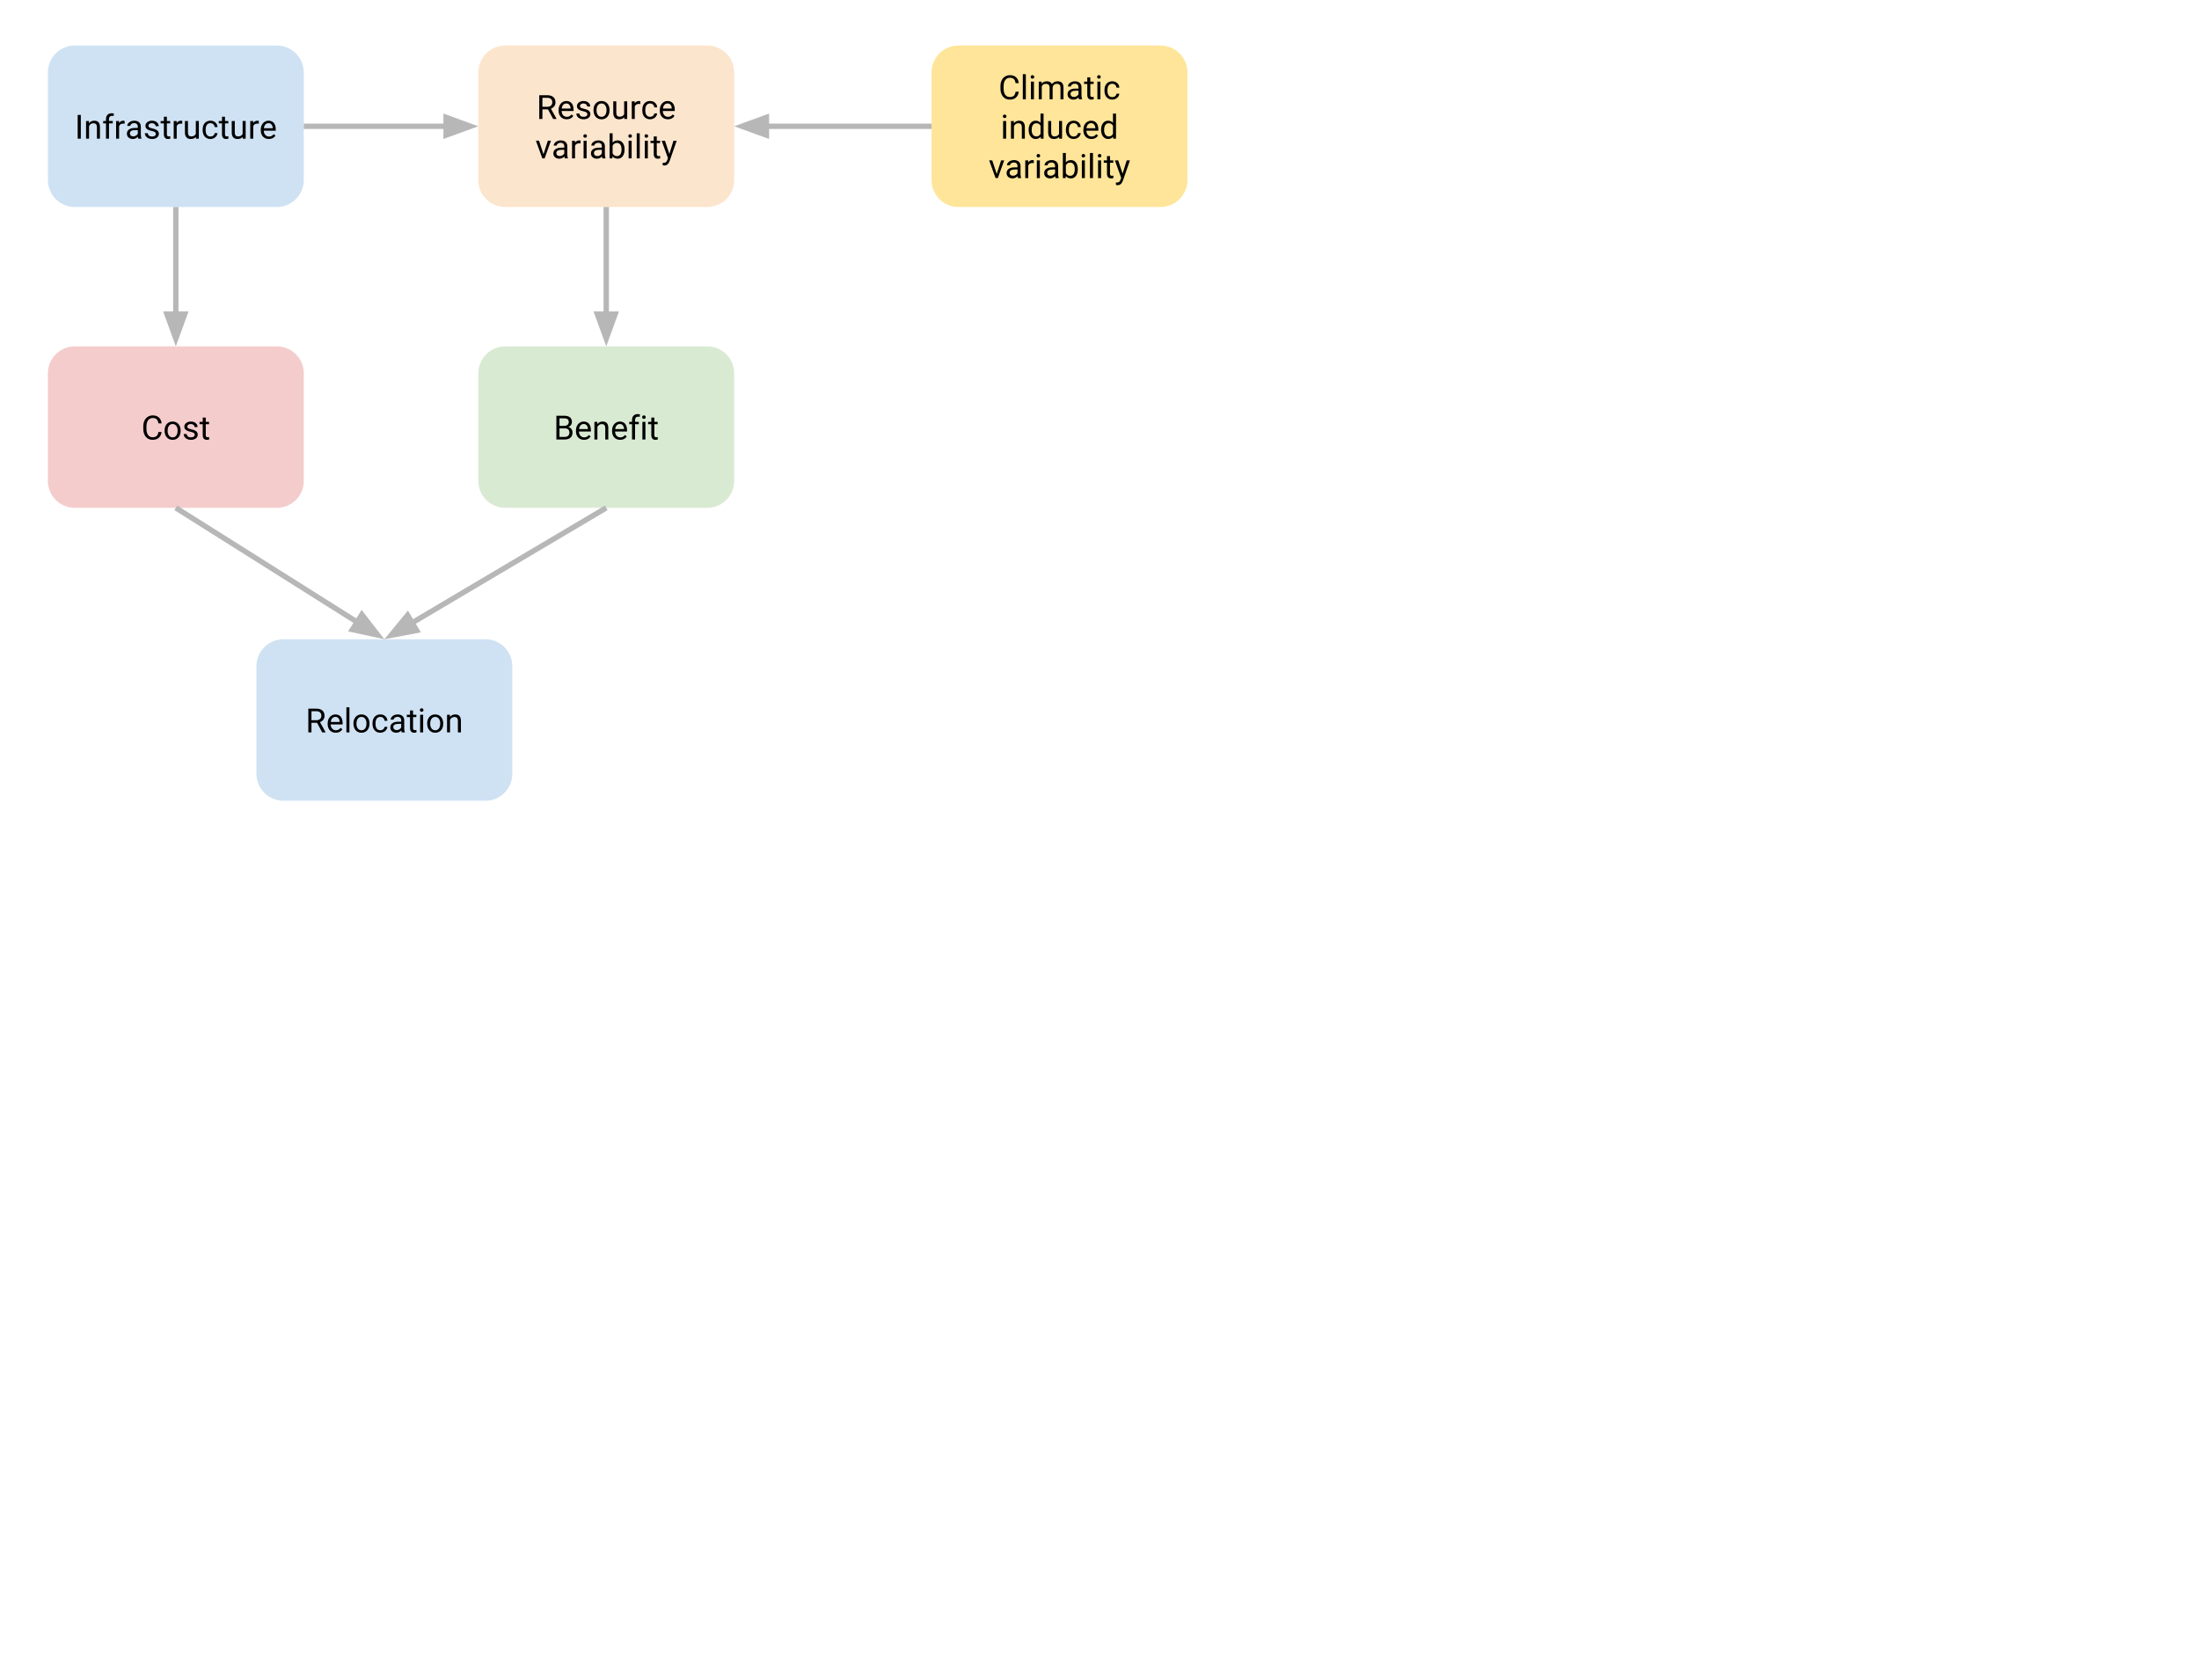
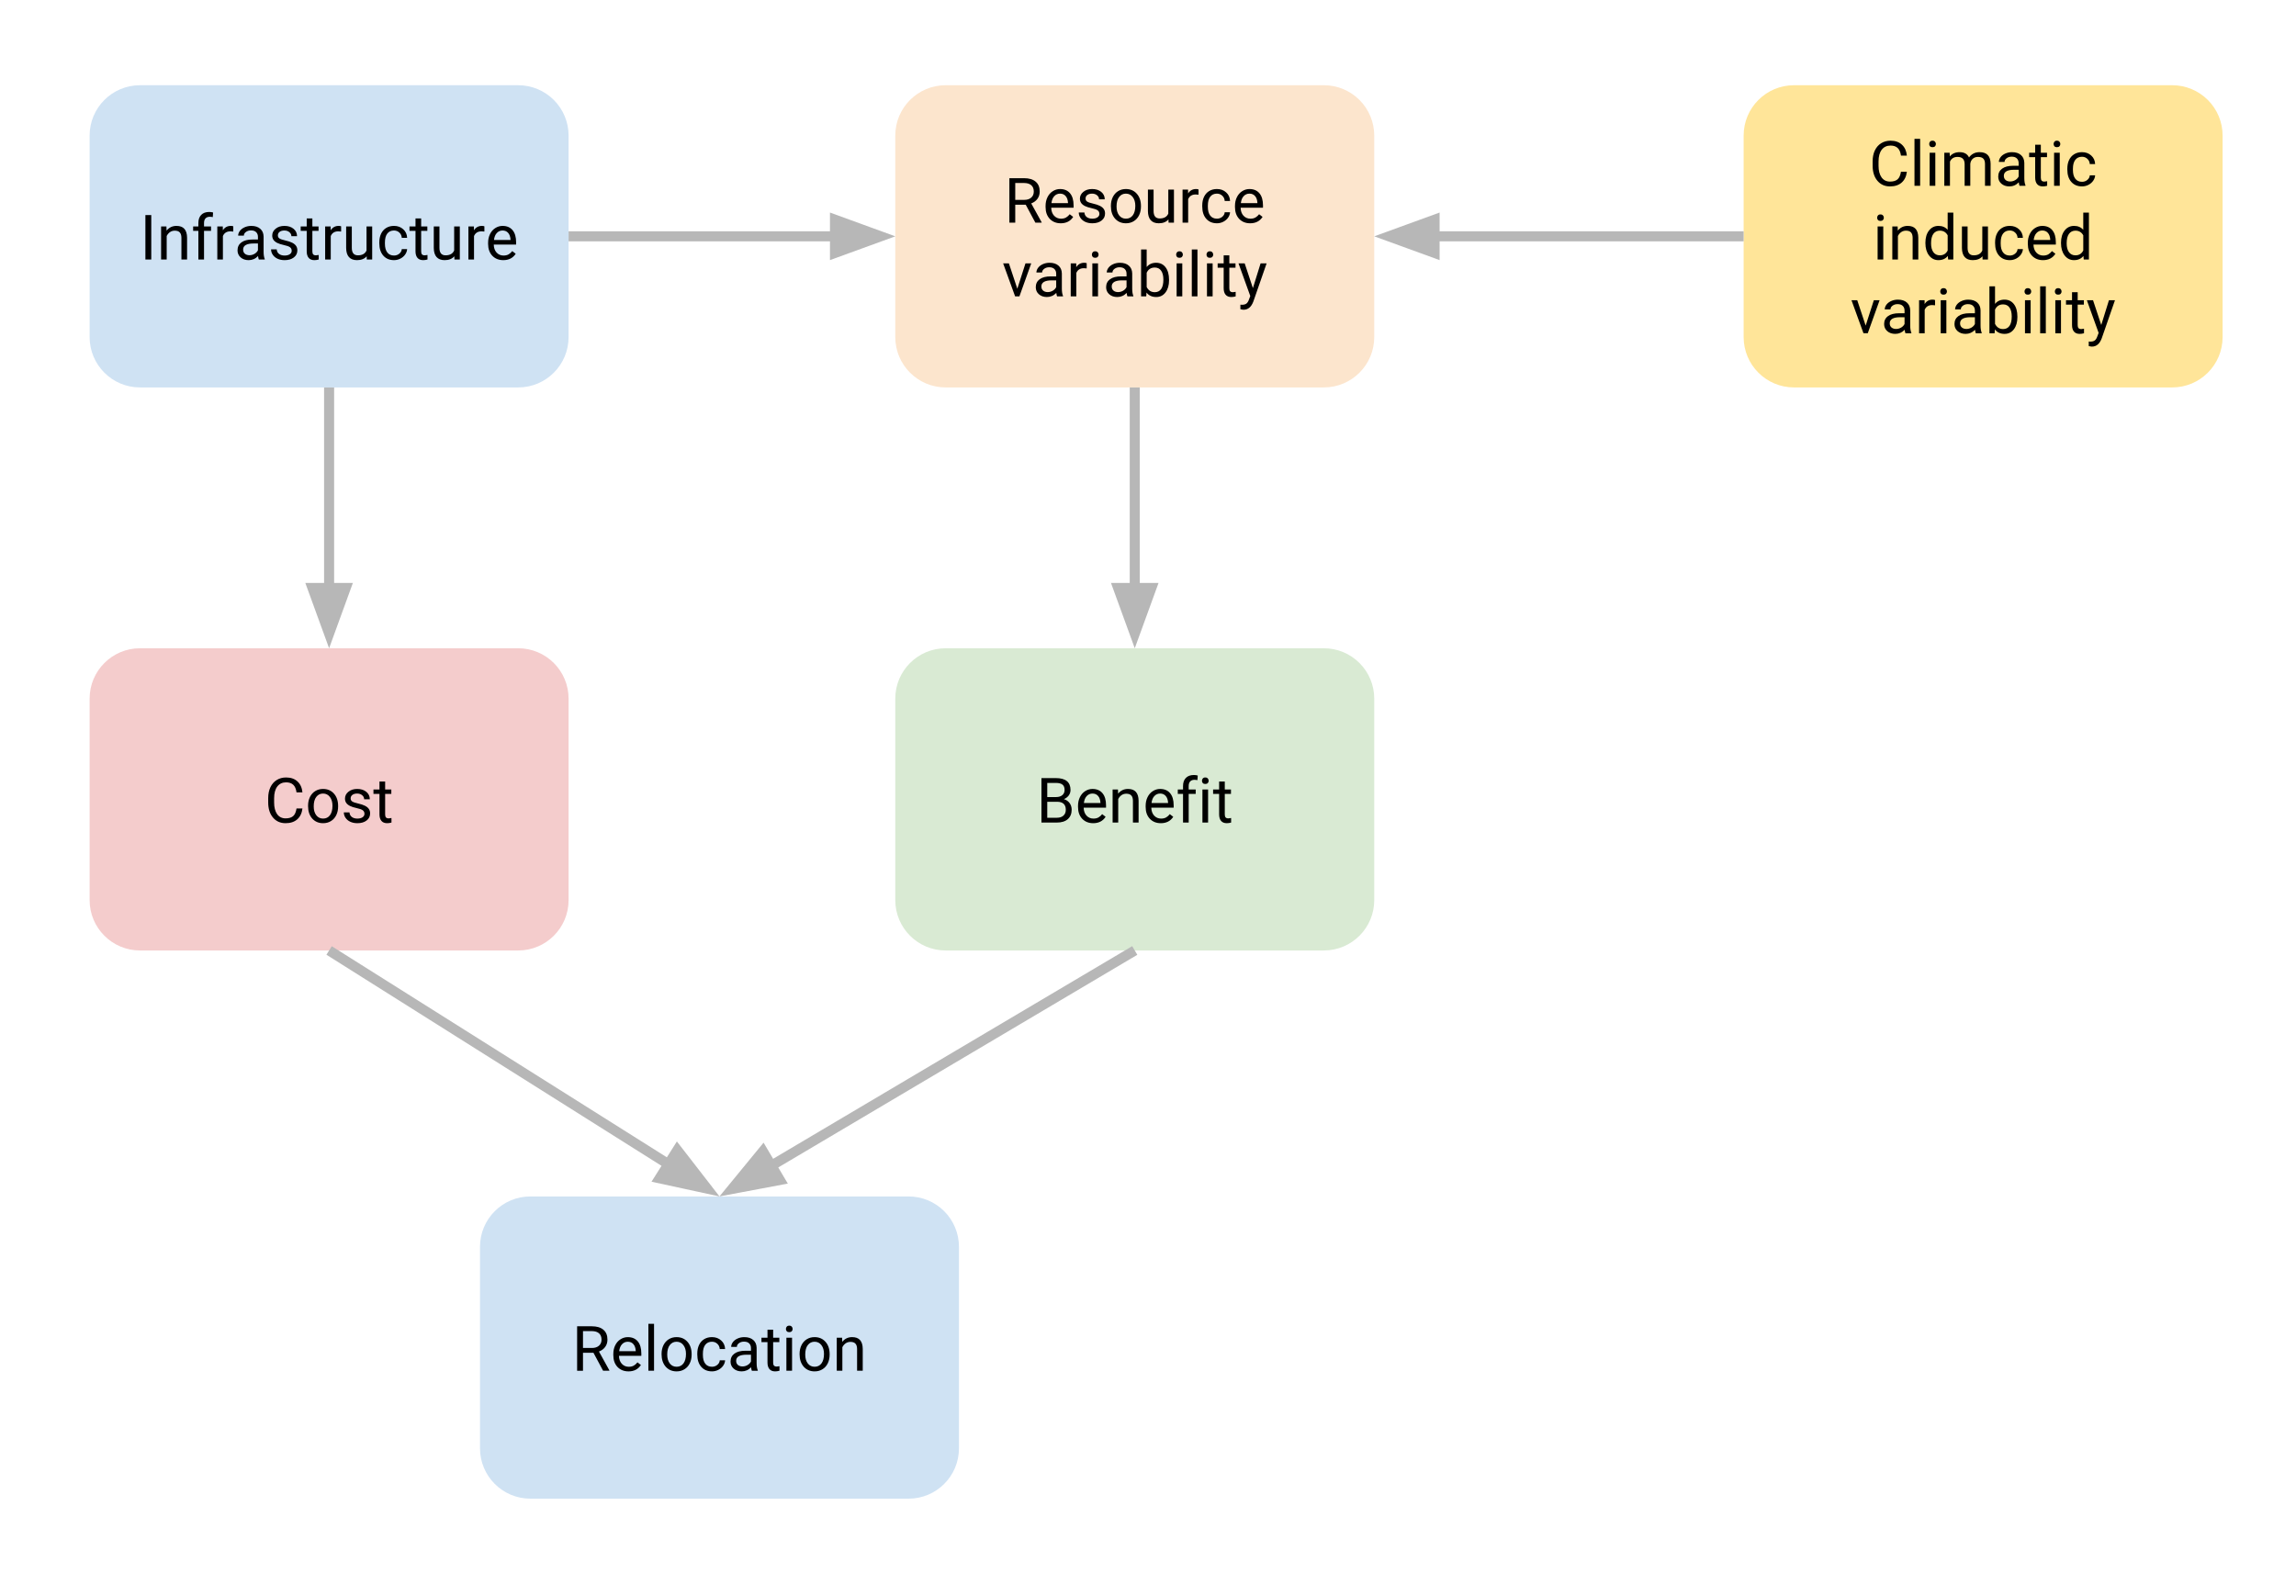
- <svg xmlns="http://www.w3.org/2000/svg" version="1.1" viewBox="0.0 0.0 1228.0 938.0" fill="none" stroke="none" stroke-linecap="square" stroke-miterlimit="10">
+ <svg xmlns="http://www.w3.org/2000/svg" version="1.1" viewBox="0.0 0.0 685.0 476.0" fill="none" stroke="none" stroke-linecap="square" stroke-miterlimit="10">
  <clipPath id="p.0">
-     <path d="m0 0l1228.0 0l0 938.0l-1228.0 0l0 -938.0z" clip-rule="nonzero" />
+     <path d="m0 0l685.0 0l0 476.0l-685.0 0l0 -476.0z" clip-rule="nonzero" />
  </clipPath>
  <g clip-path="url(#p.0)">
-     <path fill="#000000" fill-opacity="0.0" d="m0 0l1228.0 0l0 938.0l-1228.0 0z" fill-rule="evenodd" />
+     <path fill="#000000" fill-opacity="0.0" d="m0 0l685.0 0l0 476.0l-685.0 0z" fill-rule="evenodd" />
    <path fill="#fce5cd" d="m267.102 40.457l0 0c0 -8.3 6.729 -15.029 15.029 -15.029l112.839 0c3.986 0 7.809 1.583 10.627 4.402c2.819 2.819 4.402 6.641 4.402 10.627l0 60.115c0 8.3 -6.729 15.029 -15.029 15.029l-112.839 0c-8.3 0 -15.029 -6.729 -15.029 -15.029z" fill-rule="evenodd" />
    <path fill="#000000" d="m306.019 61.075l-3.125 0l0 5.359l-1.75 0l0 -13.266l4.391 0q2.234 0 3.438 1.031q1.219 1.016 1.219 2.953q0 1.25 -0.672 2.172q-0.672 0.922 -1.859 1.375l3.109 5.625l0 0.109l-1.875 0l-2.875 -5.359zm-3.125 -1.438l2.688 0q1.312 0 2.078 -0.672q0.766 -0.672 0.766 -1.812q0 -1.219 -0.734 -1.875q-0.734 -0.656 -2.109 -0.672l-2.688 0l0 5.031zm13.565 6.984q-2.0 0 -3.266 -1.312q-1.25 -1.328 -1.25 -3.531l0 -0.312q0 -1.469 0.562 -2.609q0.562 -1.156 1.562 -1.797q1.016 -0.656 2.188 -0.656q1.922 0 2.984 1.266q1.062 1.266 1.062 3.625l0 0.688l-6.672 0q0.031 1.469 0.844 2.375q0.828 0.891 2.078 0.891q0.891 0 1.516 -0.359q0.625 -0.375 1.078 -0.969l1.031 0.797q-1.234 1.906 -3.719 1.906zm-0.203 -8.844q-1.016 0 -1.719 0.75q-0.688 0.734 -0.844 2.078l4.938 0l0 -0.125q-0.078 -1.281 -0.703 -1.984q-0.609 -0.719 -1.672 -0.719zm11.743 6.047q0 -0.688 -0.516 -1.062q-0.516 -0.375 -1.797 -0.641q-1.281 -0.281 -2.031 -0.656q-0.75 -0.391 -1.109 -0.922q-0.359 -0.531 -0.359 -1.266q0 -1.203 1.016 -2.031q1.031 -0.844 2.625 -0.844q1.672 0 2.719 0.859q1.047 0.859 1.047 2.219l-1.688 0q0 -0.703 -0.594 -1.203q-0.594 -0.5 -1.484 -0.5q-0.922 0 -1.438 0.406q-0.516 0.391 -0.516 1.047q0 0.609 0.484 0.922q0.484 0.312 1.734 0.594q1.266 0.281 2.047 0.672q0.781 0.391 1.156 0.938q0.391 0.547 0.391 1.344q0 1.328 -1.062 2.125q-1.047 0.797 -2.734 0.797q-1.188 0 -2.109 -0.422q-0.906 -0.422 -1.422 -1.172q-0.516 -0.75 -0.516 -1.625l1.688 0q0.047 0.844 0.672 1.344q0.641 0.5 1.688 0.5q0.953 0 1.531 -0.391q0.578 -0.391 0.578 -1.031zm3.432 -2.406q0 -1.453 0.562 -2.609q0.578 -1.156 1.594 -1.781q1.016 -0.625 2.312 -0.625q2.016 0 3.25 1.391q1.25 1.391 1.25 3.703l0 0.125q0 1.438 -0.547 2.578q-0.547 1.141 -1.578 1.781q-1.016 0.641 -2.359 0.641q-2.0 0 -3.25 -1.391q-1.234 -1.406 -1.234 -3.703l0 -0.109zm1.688 0.203q0 1.641 0.766 2.641q0.766 0.984 2.031 0.984q1.297 0 2.047 -1.0q0.75 -1.016 0.75 -2.828q0 -1.625 -0.766 -2.625q-0.766 -1.016 -2.047 -1.016q-1.25 0 -2.016 1.0q-0.766 0.984 -0.766 2.844zm15.484 3.844q-0.984 1.156 -2.891 1.156q-1.578 0 -2.406 -0.922q-0.812 -0.922 -0.828 -2.703l0 -6.422l1.688 0l0 6.375q0 2.234 1.828 2.234q1.922 0 2.562 -1.438l0 -7.172l1.688 0l0 9.859l-1.609 0l-0.031 -0.969zm8.972 -7.375q-0.391 -0.062 -0.844 -0.062q-1.656 0 -2.25 1.406l0 7.0l-1.672 0l0 -9.859l1.641 0l0.016 1.141q0.828 -1.312 2.359 -1.312q0.484 0 0.75 0.125l0 1.562zm5.5 7.156q0.891 0 1.562 -0.547q0.688 -0.547 0.75 -1.375l1.594 0q-0.047 0.844 -0.578 1.609q-0.531 0.766 -1.438 1.234q-0.891 0.453 -1.891 0.453q-2.016 0 -3.203 -1.344q-1.188 -1.344 -1.188 -3.688l0 -0.281q0 -1.438 0.516 -2.547q0.531 -1.125 1.516 -1.734q1.0 -0.625 2.344 -0.625q1.656 0 2.75 1.0q1.109 0.984 1.172 2.562l-1.594 0q-0.062 -0.953 -0.719 -1.562q-0.656 -0.625 -1.609 -0.625q-1.281 0 -2.0 0.922q-0.703 0.922 -0.703 2.672l0 0.328q0 1.703 0.703 2.625q0.703 0.922 2.016 0.922zm9.89 1.375q-2.0 0 -3.266 -1.312q-1.25 -1.328 -1.25 -3.531l0 -0.312q0 -1.469 0.562 -2.609q0.562 -1.156 1.562 -1.797q1.016 -0.656 2.188 -0.656q1.922 0 2.984 1.266q1.062 1.266 1.062 3.625l0 0.688l-6.672 0q0.031 1.469 0.844 2.375q0.828 0.891 2.078 0.891q0.891 0 1.516 -0.359q0.625 -0.375 1.078 -0.969l1.031 0.797q-1.234 1.906 -3.719 1.906zm-0.203 -8.844q-1.016 0 -1.719 0.75q-0.688 0.734 -0.844 2.078l4.938 0l0 -0.125q-0.078 -1.281 -0.703 -1.984q-0.609 -0.719 -1.672 -0.719z" fill-rule="nonzero" />
    <path fill="#000000" d="m303.511 86.153l2.438 -7.578l1.719 0l-3.531 9.859l-1.281 0l-3.578 -9.859l1.719 0l2.516 7.578zm11.865 2.281q-0.141 -0.297 -0.234 -1.031q-1.172 1.219 -2.812 1.219q-1.453 0 -2.391 -0.828q-0.922 -0.828 -0.922 -2.094q0 -1.531 1.156 -2.375q1.172 -0.859 3.297 -0.859l1.641 0l0 -0.781q0 -0.891 -0.531 -1.406q-0.516 -0.531 -1.547 -0.531q-0.906 0 -1.516 0.469q-0.609 0.453 -0.609 1.094l-1.703 0q0 -0.734 0.516 -1.422q0.531 -0.688 1.422 -1.078q0.906 -0.406 1.984 -0.406q1.703 0 2.672 0.859q0.969 0.844 1.0 2.328l0 4.531q0 1.359 0.344 2.172l0 0.141l-1.766 0zm-2.797 -1.281q0.797 0 1.5 -0.406q0.719 -0.422 1.031 -1.078l0 -2.016l-1.312 0q-3.109 0 -3.109 1.812q0 0.797 0.531 1.25q0.531 0.438 1.359 0.438zm11.632 -7.062q-0.391 -0.062 -0.844 -0.062q-1.656 0 -2.25 1.406l0 7.0l-1.672 0l0 -9.859l1.641 0l0.016 1.141q0.828 -1.312 2.359 -1.312q0.484 0 0.75 0.125l0 1.562zm3.375 8.344l-1.688 0l0 -9.859l1.688 0l0 9.859zm-1.828 -12.469q0 -0.406 0.25 -0.688q0.25 -0.297 0.734 -0.297q0.5 0 0.75 0.297q0.266 0.281 0.266 0.688q0 0.406 -0.266 0.688q-0.25 0.266 -0.75 0.266q-0.484 0 -0.734 -0.266q-0.25 -0.281 -0.25 -0.688zm10.606 12.469q-0.141 -0.297 -0.234 -1.031q-1.172 1.219 -2.812 1.219q-1.453 0 -2.391 -0.828q-0.922 -0.828 -0.922 -2.094q0 -1.531 1.156 -2.375q1.172 -0.859 3.297 -0.859l1.641 0l0 -0.781q0 -0.891 -0.531 -1.406q-0.516 -0.531 -1.547 -0.531q-0.906 0 -1.516 0.469q-0.609 0.453 -0.609 1.094l-1.703 0q0 -0.734 0.516 -1.422q0.531 -0.688 1.422 -1.078q0.906 -0.406 1.984 -0.406q1.703 0 2.672 0.859q0.969 0.844 1.0 2.328l0 4.531q0 1.359 0.344 2.172l0 0.141l-1.766 0zm-2.797 -1.281q0.797 0 1.5 -0.406q0.719 -0.422 1.031 -1.078l0 -2.016l-1.312 0q-3.109 0 -3.109 1.812q0 0.797 0.531 1.25q0.531 0.438 1.359 0.438zm15.21 -3.531q0 2.25 -1.047 3.625q-1.031 1.375 -2.781 1.375q-1.875 0 -2.891 -1.328l-0.078 1.141l-1.547 0l0 -14.0l1.672 0l0 5.234q1.031 -1.266 2.812 -1.266q1.797 0 2.828 1.359q1.031 1.344 1.031 3.703l0 0.156zm-1.688 -0.203q0 -1.719 -0.672 -2.656q-0.656 -0.938 -1.906 -0.938q-1.672 0 -2.406 1.547l0 4.266q0.781 1.547 2.422 1.547q1.219 0 1.891 -0.938q0.672 -0.938 0.672 -2.828zm5.639 5.016l-1.688 0l0 -9.859l1.688 0l0 9.859zm-1.828 -12.469q0 -0.406 0.25 -0.688q0.25 -0.297 0.734 -0.297q0.5 0 0.75 0.297q0.266 0.281 0.266 0.688q0 0.406 -0.266 0.688q-0.25 0.266 -0.75 0.266q-0.484 0 -0.734 -0.266q-0.25 -0.281 -0.25 -0.688zm6.356 12.469l-1.688 0l0 -14.0l1.688 0l0 14.0zm4.527 0l-1.688 0l0 -9.859l1.688 0l0 9.859zm-1.828 -12.469q0 -0.406 0.25 -0.688q0.25 -0.297 0.734 -0.297q0.5 0 0.75 0.297q0.266 0.281 0.266 0.688q0 0.406 -0.266 0.688q-0.25 0.266 -0.75 0.266q-0.484 0 -0.734 -0.266q-0.25 -0.281 -0.25 -0.688zm6.809 0.219l0 2.391l1.844 0l0 1.312l-1.844 0l0 6.109q0 0.594 0.234 0.891q0.25 0.297 0.844 0.297q0.297 0 0.812 -0.109l0 1.359q-0.672 0.188 -1.297 0.188q-1.125 0 -1.703 -0.688q-0.578 -0.688 -0.578 -1.938l0 -6.109l-1.797 0l0 -1.312l1.797 0l0 -2.391l1.688 0zm7.032 9.781l2.297 -7.391l1.797 0l-3.953 11.375q-0.922 2.469 -2.922 2.469l-0.328 -0.031l-0.625 -0.125l0 -1.359l0.453 0.031q0.859 0 1.328 -0.344q0.484 -0.344 0.797 -1.266l0.375 -1.0l-3.516 -9.75l1.844 0l2.453 7.391z" fill-rule="nonzero" />
    <path fill="#d9ead3" d="m267.102 208.457l0 0c0 -8.3 6.729 -15.029 15.029 -15.029l112.839 0c3.986 0 7.809 1.583 10.627 4.402c2.819 2.819 4.402 6.641 4.402 10.627l0 60.115c0 8.3 -6.729 15.029 -15.029 15.029l-112.839 0c-8.3 0 -15.029 -6.729 -15.029 -15.029z" fill-rule="evenodd" />
    <path fill="#000000" d="m310.711 245.434l0 -13.266l4.328 0q2.156 0 3.25 0.891q1.094 0.891 1.094 2.641q0 0.938 -0.531 1.656q-0.531 0.703 -1.438 1.094q1.062 0.312 1.688 1.156q0.625 0.844 0.625 2.0q0 1.781 -1.156 2.812q-1.156 1.016 -3.266 1.016l-4.594 0zm1.734 -6.203l0 4.766l2.891 0q1.219 0 1.922 -0.625q0.719 -0.641 0.719 -1.75q0 -2.391 -2.609 -2.391l-2.922 0zm0 -1.406l2.656 0q1.141 0 1.828 -0.562q0.688 -0.578 0.688 -1.562q0 -1.094 -0.641 -1.594q-0.641 -0.5 -1.938 -0.5l-2.594 0l0 4.219zm13.693 7.797q-2.0 0 -3.266 -1.312q-1.25 -1.328 -1.25 -3.531l0 -0.312q0 -1.469 0.562 -2.609q0.562 -1.156 1.562 -1.797q1.016 -0.656 2.188 -0.656q1.922 0 2.984 1.266q1.062 1.266 1.062 3.625l0 0.688l-6.672 0q0.031 1.469 0.844 2.375q0.828 0.891 2.078 0.891q0.891 0 1.516 -0.359q0.625 -0.375 1.078 -0.969l1.031 0.797q-1.234 1.906 -3.719 1.906zm-0.203 -8.844q-1.016 0 -1.719 0.75q-0.688 0.734 -0.844 2.078l4.938 0l0 -0.125q-0.078 -1.281 -0.703 -1.984q-0.609 -0.719 -1.672 -0.719zm7.603 -1.203l0.047 1.234q1.125 -1.406 2.953 -1.406q3.125 0 3.156 3.516l0 6.516l-1.688 0l0 -6.516q-0.016 -1.078 -0.5 -1.578q-0.469 -0.516 -1.484 -0.516q-0.812 0 -1.438 0.438q-0.609 0.438 -0.969 1.156l0 7.016l-1.672 0l0 -9.859l1.594 0zm12.778 10.047q-2.0 0 -3.266 -1.312q-1.25 -1.328 -1.25 -3.531l0 -0.312q0 -1.469 0.562 -2.609q0.562 -1.156 1.562 -1.797q1.016 -0.656 2.188 -0.656q1.922 0 2.984 1.266q1.062 1.266 1.062 3.625l0 0.688l-6.672 0q0.031 1.469 0.844 2.375q0.828 0.891 2.078 0.891q0.891 0 1.516 -0.359q0.625 -0.375 1.078 -0.969l1.031 0.797q-1.234 1.906 -3.719 1.906zm-0.203 -8.844q-1.016 0 -1.719 0.75q-0.688 0.734 -0.844 2.078l4.938 0l0 -0.125q-0.078 -1.281 -0.703 -1.984q-0.609 -0.719 -1.672 -0.719zm6.837 8.656l0 -8.547l-1.562 0l0 -1.312l1.562 0l0 -1.016q0 -1.578 0.844 -2.438q0.844 -0.875 2.391 -0.875q0.594 0 1.156 0.156l-0.094 1.375q-0.422 -0.094 -0.906 -0.094q-0.812 0 -1.266 0.484q-0.438 0.484 -0.438 1.375l0 1.031l2.094 0l0 1.312l-2.094 0l0 8.547l-1.688 0zm7.477 0l-1.688 0l0 -9.859l1.688 0l0 9.859zm-1.828 -12.469q0 -0.406 0.25 -0.688q0.25 -0.297 0.734 -0.297q0.5 0 0.75 0.297q0.266 0.281 0.266 0.688q0 0.406 -0.266 0.688q-0.25 0.266 -0.75 0.266q-0.484 0 -0.734 -0.266q-0.25 -0.281 -0.25 -0.688zm6.809 0.219l0 2.391l1.844 0l0 1.312l-1.844 0l0 6.109q0 0.594 0.234 0.891q0.25 0.297 0.844 0.297q0.297 0 0.812 -0.109l0 1.359q-0.672 0.188 -1.297 0.188q-1.125 0 -1.703 -0.688q-0.578 -0.688 -0.578 -1.938l0 -6.109l-1.797 0l0 -1.312l1.797 0l0 -2.391l1.688 0z" fill-rule="nonzero" />
    <path fill="#ffe599" d="m520.205 40.457l0 0c0 -8.3 6.729 -15.029 15.029 -15.029l112.839 0c3.986 0 7.809 1.583 10.627 4.402c2.818 2.819 4.402 6.641 4.402 10.627l0 60.115c0 8.3 -6.729 15.029 -15.029 15.029l-112.839 0c-8.3 0 -15.029 -6.729 -15.029 -15.029z" fill-rule="evenodd" />
    <path fill="#000000" d="m568.908 51.231q-0.25 2.094 -1.562 3.25q-1.297 1.141 -3.469 1.141q-2.344 0 -3.766 -1.688q-1.422 -1.688 -1.422 -4.516l0 -1.266q0 -1.859 0.656 -3.25q0.672 -1.406 1.875 -2.156q1.219 -0.766 2.812 -0.766q2.109 0 3.391 1.188q1.281 1.172 1.484 3.266l-1.766 0q-0.219 -1.578 -0.984 -2.281q-0.766 -0.719 -2.125 -0.719q-1.672 0 -2.625 1.234q-0.953 1.234 -0.953 3.531l0 1.281q0 2.156 0.891 3.438q0.906 1.266 2.531 1.266q1.453 0 2.234 -0.656q0.781 -0.656 1.031 -2.297l1.766 0zm3.956 4.203l-1.688 0l0 -14.0l1.688 0l0 14.0zm4.527 0l-1.688 0l0 -9.859l1.688 0l0 9.859zm-1.828 -12.469q0 -0.406 0.25 -0.688q0.25 -0.297 0.734 -0.297q0.5 0 0.75 0.297q0.266 0.281 0.266 0.688q0 0.406 -0.266 0.688q-0.25 0.266 -0.75 0.266q-0.484 0 -0.734 -0.266q-0.25 -0.281 -0.25 -0.688zm6.106 2.609l0.047 1.094q1.078 -1.266 2.922 -1.266q2.062 0 2.812 1.578q0.5 -0.719 1.281 -1.141q0.797 -0.438 1.859 -0.438q3.25 0 3.297 3.422l0 6.609l-1.672 0l0 -6.5q0 -1.062 -0.484 -1.578q-0.484 -0.531 -1.625 -0.531q-0.938 0 -1.562 0.562q-0.609 0.562 -0.719 1.5l0 6.547l-1.688 0l0 -6.453q0 -2.156 -2.109 -2.156q-1.656 0 -2.266 1.406l0 7.203l-1.688 0l0 -9.859l1.594 0zm20.852 9.859q-0.141 -0.297 -0.234 -1.031q-1.172 1.219 -2.812 1.219q-1.453 0 -2.391 -0.828q-0.922 -0.828 -0.922 -2.094q0 -1.531 1.156 -2.375q1.172 -0.859 3.297 -0.859l1.641 0l0 -0.781q0 -0.891 -0.531 -1.406q-0.516 -0.531 -1.547 -0.531q-0.906 0 -1.516 0.469q-0.609 0.453 -0.609 1.094l-1.703 0q0 -0.734 0.516 -1.422q0.531 -0.688 1.422 -1.078q0.906 -0.406 1.984 -0.406q1.703 0 2.672 0.859q0.969 0.844 1.0 2.328l0 4.531q0 1.359 0.344 2.172l0 0.141l-1.766 0zm-2.797 -1.281q0.797 0 1.5 -0.406q0.719 -0.422 1.031 -1.078l0 -2.016l-1.312 0q-3.109 0 -3.109 1.812q0 0.797 0.531 1.25q0.531 0.438 1.359 0.438zm9.148 -10.969l0 2.391l1.844 0l0 1.312l-1.844 0l0 6.109q0 0.594 0.234 0.891q0.25 0.297 0.844 0.297q0.297 0 0.812 -0.109l0 1.359q-0.672 0.188 -1.297 0.188q-1.125 0 -1.703 -0.688q-0.578 -0.688 -0.578 -1.938l0 -6.109l-1.797 0l0 -1.312l1.797 0l0 -2.391l1.688 0zm5.641 12.25l-1.688 0l0 -9.859l1.688 0l0 9.859zm-1.828 -12.469q0 -0.406 0.25 -0.688q0.25 -0.297 0.734 -0.297q0.5 0 0.75 0.297q0.266 0.281 0.266 0.688q0 0.406 -0.266 0.688q-0.25 0.266 -0.75 0.266q-0.484 0 -0.734 -0.266q-0.25 -0.281 -0.25 -0.688zm8.481 11.281q0.891 0 1.562 -0.547q0.688 -0.547 0.75 -1.375l1.594 0q-0.047 0.844 -0.578 1.609q-0.531 0.766 -1.438 1.234q-0.891 0.453 -1.891 0.453q-2.016 0 -3.203 -1.344q-1.188 -1.344 -1.188 -3.688l0 -0.281q0 -1.438 0.516 -2.547q0.531 -1.125 1.516 -1.734q1.0 -0.625 2.344 -0.625q1.656 0 2.75 1.0q1.109 0.984 1.172 2.562l-1.594 0q-0.062 -0.953 -0.719 -1.562q-0.656 -0.625 -1.609 -0.625q-1.281 0 -2.0 0.922q-0.703 0.922 -0.703 2.672l0 0.328q0 1.703 0.703 2.625q0.703 0.922 2.016 0.922z" fill-rule="nonzero" />
    <path fill="#000000" d="m561.864 77.434l-1.688 0l0 -9.859l1.688 0l0 9.859zm-1.828 -12.469q0 -0.406 0.25 -0.688q0.25 -0.297 0.734 -0.297q0.5 0 0.75 0.297q0.266 0.281 0.266 0.688q0 0.406 -0.266 0.688q-0.25 0.266 -0.75 0.266q-0.484 0 -0.734 -0.266q-0.25 -0.281 -0.25 -0.688zm6.121 2.609l0.047 1.234q1.125 -1.406 2.953 -1.406q3.125 0 3.156 3.516l0 6.516l-1.688 0l0 -6.516q-0.016 -1.078 -0.5 -1.578q-0.469 -0.516 -1.484 -0.516q-0.812 0 -1.438 0.438q-0.609 0.438 -0.969 1.156l0 7.016l-1.672 0l0 -9.859l1.594 0zm8.278 4.844q0 -2.266 1.078 -3.641q1.078 -1.375 2.812 -1.375q1.734 0 2.75 1.172l0 -5.141l1.688 0l0 14.0l-1.547 0l-0.094 -1.062q-1.0 1.25 -2.812 1.25q-1.703 0 -2.797 -1.406q-1.078 -1.406 -1.078 -3.656l0 -0.141zm1.688 0.203q0 1.672 0.688 2.625q0.703 0.938 1.922 0.938q1.609 0 2.344 -1.438l0 -4.531q-0.766 -1.391 -2.328 -1.391q-1.234 0 -1.938 0.953q-0.688 0.953 -0.688 2.844zm15.334 3.844q-0.984 1.156 -2.891 1.156q-1.578 0 -2.406 -0.922q-0.812 -0.922 -0.828 -2.703l0 -6.422l1.688 0l0 6.375q0 2.234 1.828 2.234q1.922 0 2.562 -1.438l0 -7.172l1.688 0l0 9.859l-1.609 0l-0.031 -0.969zm8.16 -0.219q0.891 0 1.562 -0.547q0.688 -0.547 0.75 -1.375l1.594 0q-0.047 0.844 -0.578 1.609q-0.531 0.766 -1.438 1.234q-0.891 0.453 -1.891 0.453q-2.016 0 -3.203 -1.344q-1.188 -1.344 -1.188 -3.688l0 -0.281q0 -1.438 0.516 -2.547q0.531 -1.125 1.516 -1.734q1.0 -0.625 2.344 -0.625q1.656 0 2.75 1.0q1.109 0.984 1.172 2.562l-1.594 0q-0.062 -0.953 -0.719 -1.562q-0.656 -0.625 -1.609 -0.625q-1.281 0 -2.0 0.922q-0.703 0.922 -0.703 2.672l0 0.328q0 1.703 0.703 2.625q0.703 0.922 2.016 0.922zm9.89 1.375q-2.0 0 -3.266 -1.312q-1.25 -1.328 -1.25 -3.531l0 -0.312q0 -1.469 0.562 -2.609q0.562 -1.156 1.562 -1.797q1.016 -0.656 2.188 -0.656q1.922 0 2.984 1.266q1.062 1.266 1.062 3.625l0 0.688l-6.672 0q0.031 1.469 0.844 2.375q0.828 0.891 2.078 0.891q0.891 0 1.516 -0.359q0.625 -0.375 1.078 -0.969l1.031 0.797q-1.234 1.906 -3.719 1.906zm-0.203 -8.844q-1.016 0 -1.719 0.75q-0.688 0.734 -0.844 2.078l4.938 0l0 -0.125q-0.078 -1.281 -0.703 -1.984q-0.609 -0.719 -1.672 -0.719zm5.587 3.641q0 -2.266 1.078 -3.641q1.078 -1.375 2.812 -1.375q1.734 0 2.75 1.172l0 -5.141l1.688 0l0 14.0l-1.547 0l-0.094 -1.062q-1.0 1.25 -2.812 1.25q-1.703 0 -2.797 -1.406q-1.078 -1.406 -1.078 -3.656l0 -0.141zm1.688 0.203q0 1.672 0.688 2.625q0.703 0.938 1.922 0.938q1.609 0 2.344 -1.438l0 -4.531q-0.766 -1.391 -2.328 -1.391q-1.234 0 -1.938 0.953q-0.688 0.953 -0.688 2.844z" fill-rule="nonzero" />
    <path fill="#000000" d="m556.613 97.153l2.438 -7.578l1.719 0l-3.531 9.859l-1.281 0l-3.578 -9.859l1.719 0l2.516 7.578zm11.865 2.281q-0.141 -0.297 -0.234 -1.031q-1.172 1.219 -2.812 1.219q-1.453 0 -2.391 -0.828q-0.922 -0.828 -0.922 -2.094q0 -1.531 1.156 -2.375q1.172 -0.859 3.297 -0.859l1.641 0l0 -0.781q0 -0.891 -0.531 -1.406q-0.516 -0.531 -1.547 -0.531q-0.906 0 -1.516 0.469q-0.609 0.453 -0.609 1.094l-1.703 0q0 -0.734 0.516 -1.422q0.531 -0.688 1.422 -1.078q0.906 -0.406 1.984 -0.406q1.703 0 2.672 0.859q0.969 0.844 1.0 2.328l0 4.531q0 1.359 0.344 2.172l0 0.141l-1.766 0zm-2.797 -1.281q0.797 0 1.5 -0.406q0.719 -0.422 1.031 -1.078l0 -2.016l-1.312 0q-3.109 0 -3.109 1.812q0 0.797 0.531 1.25q0.531 0.438 1.359 0.438zm11.632 -7.062q-0.391 -0.062 -0.844 -0.062q-1.656 0 -2.25 1.406l0 7.0l-1.672 0l0 -9.859l1.641 0l0.016 1.141q0.828 -1.312 2.359 -1.312q0.484 0 0.75 0.125l0 1.562zm3.375 8.344l-1.688 0l0 -9.859l1.688 0l0 9.859zm-1.828 -12.469q0 -0.406 0.25 -0.688q0.25 -0.297 0.734 -0.297q0.5 0 0.75 0.297q0.266 0.281 0.266 0.688q0 0.406 -0.266 0.688q-0.25 0.266 -0.75 0.266q-0.484 0 -0.734 -0.266q-0.25 -0.281 -0.25 -0.688zm10.606 12.469q-0.141 -0.297 -0.234 -1.031q-1.172 1.219 -2.812 1.219q-1.453 0 -2.391 -0.828q-0.922 -0.828 -0.922 -2.094q0 -1.531 1.156 -2.375q1.172 -0.859 3.297 -0.859l1.641 0l0 -0.781q0 -0.891 -0.531 -1.406q-0.516 -0.531 -1.547 -0.531q-0.906 0 -1.516 0.469q-0.609 0.453 -0.609 1.094l-1.703 0q0 -0.734 0.516 -1.422q0.531 -0.688 1.422 -1.078q0.906 -0.406 1.984 -0.406q1.703 0 2.672 0.859q0.969 0.844 1.0 2.328l0 4.531q0 1.359 0.344 2.172l0 0.141l-1.766 0zm-2.797 -1.281q0.797 0 1.5 -0.406q0.719 -0.422 1.031 -1.078l0 -2.016l-1.312 0q-3.109 0 -3.109 1.812q0 0.797 0.531 1.25q0.531 0.438 1.359 0.438zm15.21 -3.531q0 2.25 -1.047 3.625q-1.031 1.375 -2.781 1.375q-1.875 0 -2.891 -1.328l-0.078 1.141l-1.547 0l0 -14.0l1.672 0l0 5.234q1.031 -1.266 2.812 -1.266q1.797 0 2.828 1.359q1.031 1.344 1.031 3.703l0 0.156zm-1.688 -0.203q0 -1.719 -0.672 -2.656q-0.656 -0.938 -1.906 -0.938q-1.672 0 -2.406 1.547l0 4.266q0.781 1.547 2.422 1.547q1.219 0 1.891 -0.938q0.672 -0.938 0.672 -2.828zm5.639 5.016l-1.688 0l0 -9.859l1.688 0l0 9.859zm-1.828 -12.469q0 -0.406 0.25 -0.688q0.25 -0.297 0.734 -0.297q0.5 0 0.75 0.297q0.266 0.281 0.266 0.688q0 0.406 -0.266 0.688q-0.25 0.266 -0.75 0.266q-0.484 0 -0.734 -0.266q-0.25 -0.281 -0.25 -0.688zm6.356 12.469l-1.688 0l0 -14.0l1.688 0l0 14.0zm4.527 0l-1.688 0l0 -9.859l1.688 0l0 9.859zm-1.828 -12.469q0 -0.406 0.25 -0.688q0.25 -0.297 0.734 -0.297q0.5 0 0.75 0.297q0.266 0.281 0.266 0.688q0 0.406 -0.266 0.688q-0.25 0.266 -0.75 0.266q-0.484 0 -0.734 -0.266q-0.25 -0.281 -0.25 -0.688zm6.809 0.219l0 2.391l1.844 0l0 1.312l-1.844 0l0 6.109q0 0.594 0.234 0.891q0.25 0.297 0.844 0.297q0.297 0 0.812 -0.109l0 1.359q-0.672 0.188 -1.297 0.188q-1.125 0 -1.703 -0.688q-0.578 -0.688 -0.578 -1.938l0 -6.109l-1.797 0l0 -1.312l1.797 0l0 -2.391l1.688 0zm7.032 9.781l2.297 -7.391l1.797 0l-3.953 11.375q-0.922 2.469 -2.922 2.469l-0.328 -0.031l-0.625 -0.125l0 -1.359l0.453 0.031q0.859 0 1.328 -0.344q0.484 -0.344 0.797 -1.266l0.375 -1.0l-3.516 -9.75l1.844 0l2.453 7.391z" fill-rule="nonzero" />
    <path fill="#f4cccc" d="m26.738 208.457l0 0c0 -8.3 6.729 -15.029 15.029 -15.029l112.839 0c3.986 0 7.809 1.583 10.627 4.402c2.819 2.819 4.402 6.641 4.402 10.627l0 60.115c0 8.3 -6.729 15.029 -15.029 15.029l-112.839 0c-8.3 0 -15.029 -6.729 -15.029 -15.029z" fill-rule="evenodd" />
    <path fill="#000000" d="m90.235 241.231q-0.25 2.094 -1.562 3.25q-1.297 1.141 -3.469 1.141q-2.344 0 -3.766 -1.688q-1.422 -1.688 -1.422 -4.516l0 -1.266q0 -1.859 0.656 -3.25q0.672 -1.406 1.875 -2.156q1.219 -0.766 2.812 -0.766q2.109 0 3.391 1.188q1.281 1.172 1.484 3.266l-1.766 0q-0.219 -1.578 -0.984 -2.281q-0.766 -0.719 -2.125 -0.719q-1.672 0 -2.625 1.234q-0.953 1.234 -0.953 3.531l0 1.281q0 2.156 0.891 3.438q0.906 1.266 2.531 1.266q1.453 0 2.234 -0.656q0.781 -0.656 1.031 -2.297l1.766 0zm1.674 -0.812q0 -1.453 0.562 -2.609q0.578 -1.156 1.594 -1.781q1.016 -0.625 2.312 -0.625q2.016 0 3.25 1.391q1.25 1.391 1.25 3.703l0 0.125q0 1.438 -0.547 2.578q-0.547 1.141 -1.578 1.781q-1.016 0.641 -2.359 0.641q-2.0 0 -3.25 -1.391q-1.234 -1.406 -1.234 -3.703l0 -0.109zm1.688 0.203q0 1.641 0.766 2.641q0.766 0.984 2.031 0.984q1.297 0 2.047 -1.0q0.75 -1.016 0.75 -2.828q0 -1.625 -0.766 -2.625q-0.766 -1.016 -2.047 -1.016q-1.25 0 -2.016 1.0q-0.766 0.984 -0.766 2.844zm15.14 2.203q0 -0.688 -0.516 -1.062q-0.516 -0.375 -1.797 -0.641q-1.281 -0.281 -2.031 -0.656q-0.75 -0.391 -1.109 -0.922q-0.359 -0.531 -0.359 -1.266q0 -1.203 1.016 -2.031q1.031 -0.844 2.625 -0.844q1.672 0 2.719 0.859q1.047 0.859 1.047 2.219l-1.688 0q0 -0.703 -0.594 -1.203q-0.594 -0.5 -1.484 -0.5q-0.922 0 -1.438 0.406q-0.516 0.391 -0.516 1.047q0 0.609 0.484 0.922q0.484 0.312 1.734 0.594q1.266 0.281 2.047 0.672q0.781 0.391 1.156 0.938q0.391 0.547 0.391 1.344q0 1.328 -1.062 2.125q-1.047 0.797 -2.734 0.797q-1.188 0 -2.109 -0.422q-0.906 -0.422 -1.422 -1.172q-0.516 -0.75 -0.516 -1.625l1.688 0q0.047 0.844 0.672 1.344q0.641 0.5 1.688 0.5q0.953 0 1.531 -0.391q0.578 -0.391 0.578 -1.031zm6.167 -9.641l0 2.391l1.844 0l0 1.312l-1.844 0l0 6.109q0 0.594 0.234 0.891q0.25 0.297 0.844 0.297q0.297 0 0.812 -0.109l0 1.359q-0.672 0.188 -1.297 0.188q-1.125 0 -1.703 -0.688q-0.578 -0.688 -0.578 -1.938l0 -6.109l-1.797 0l0 -1.312l1.797 0l0 -2.391l1.688 0z" fill-rule="nonzero" />
    <path fill="#cfe2f3" d="m143.205 372.024l0 0c0 -8.3 6.729 -15.029 15.029 -15.029l112.839 0c3.986 0 7.809 1.583 10.627 4.402c2.819 2.819 4.402 6.641 4.402 10.627l0 60.115c0 8.3 -6.729 15.029 -15.029 15.029l-112.839 0c-8.3 0 -15.029 -6.729 -15.029 -15.029z" fill-rule="evenodd" />
    <path fill="#000000" d="m177.056 403.642l-3.125 0l0 5.359l-1.75 0l0 -13.266l4.391 0q2.234 0 3.438 1.031q1.219 1.016 1.219 2.953q0 1.25 -0.672 2.172q-0.672 0.922 -1.859 1.375l3.109 5.625l0 0.109l-1.875 0l-2.875 -5.359zm-3.125 -1.438l2.688 0q1.312 0 2.078 -0.672q0.766 -0.672 0.766 -1.812q0 -1.219 -0.734 -1.875q-0.734 -0.656 -2.109 -0.672l-2.688 0l0 5.031zm13.565 6.984q-2.0 0 -3.266 -1.312q-1.25 -1.328 -1.25 -3.531l0 -0.312q0 -1.469 0.562 -2.609q0.562 -1.156 1.562 -1.797q1.016 -0.656 2.188 -0.656q1.922 0 2.984 1.266q1.062 1.266 1.062 3.625l0 0.688l-6.672 0q0.031 1.469 0.844 2.375q0.828 0.891 2.078 0.891q0.891 0 1.516 -0.359q0.625 -0.375 1.078 -0.969l1.031 0.797q-1.234 1.906 -3.719 1.906zm-0.203 -8.844q-1.016 0 -1.719 0.75q-0.688 0.734 -0.844 2.078l4.938 0l0 -0.125q-0.078 -1.281 -0.703 -1.984q-0.609 -0.719 -1.672 -0.719zm7.837 8.656l-1.688 0l0 -14.0l1.688 0l0 14.0zm2.246 -5.016q0 -1.453 0.562 -2.609q0.578 -1.156 1.594 -1.781q1.016 -0.625 2.312 -0.625q2.016 0 3.25 1.391q1.25 1.391 1.25 3.703l0 0.125q0 1.438 -0.547 2.578q-0.547 1.141 -1.578 1.781q-1.016 0.641 -2.359 0.641q-2.0 0 -3.25 -1.391q-1.234 -1.406 -1.234 -3.703l0 -0.109zm1.688 0.203q0 1.641 0.766 2.641q0.766 0.984 2.031 0.984q1.297 0 2.047 -1.0q0.75 -1.016 0.75 -2.828q0 -1.625 -0.766 -2.625q-0.766 -1.016 -2.047 -1.016q-1.25 0 -2.016 1.0q-0.766 0.984 -0.766 2.844zm13.359 3.625q0.891 0 1.562 -0.547q0.688 -0.547 0.75 -1.375l1.594 0q-0.047 0.844 -0.578 1.609q-0.531 0.766 -1.438 1.234q-0.891 0.453 -1.891 0.453q-2.016 0 -3.203 -1.344q-1.188 -1.344 -1.188 -3.688l0 -0.281q0 -1.438 0.516 -2.547q0.531 -1.125 1.516 -1.734q1.0 -0.625 2.344 -0.625q1.656 0 2.75 1.0q1.109 0.984 1.172 2.562l-1.594 0q-0.062 -0.953 -0.719 -1.562q-0.656 -0.625 -1.609 -0.625q-1.281 0 -2.0 0.922q-0.703 0.922 -0.703 2.672l0 0.328q0 1.703 0.703 2.625q0.703 0.922 2.016 0.922zm11.89 1.188q-0.141 -0.297 -0.234 -1.031q-1.172 1.219 -2.812 1.219q-1.453 0 -2.391 -0.828q-0.922 -0.828 -0.922 -2.094q0 -1.531 1.156 -2.375q1.172 -0.859 3.297 -0.859l1.641 0l0 -0.781q0 -0.891 -0.531 -1.406q-0.516 -0.531 -1.547 -0.531q-0.906 0 -1.516 0.469q-0.609 0.453 -0.609 1.094l-1.703 0q0 -0.734 0.516 -1.422q0.531 -0.688 1.422 -1.078q0.906 -0.406 1.984 -0.406q1.703 0 2.672 0.859q0.969 0.844 1.0 2.328l0 4.531q0 1.359 0.344 2.172l0 0.141l-1.766 0zm-2.797 -1.281q0.797 0 1.5 -0.406q0.719 -0.422 1.031 -1.078l0 -2.016l-1.312 0q-3.109 0 -3.109 1.812q0 0.797 0.531 1.25q0.531 0.438 1.359 0.438zm9.148 -10.969l0 2.391l1.844 0l0 1.312l-1.844 0l0 6.109q0 0.594 0.234 0.891q0.25 0.297 0.844 0.297q0.297 0 0.812 -0.109l0 1.359q-0.672 0.188 -1.297 0.188q-1.125 0 -1.703 -0.688q-0.578 -0.688 -0.578 -1.938l0 -6.109l-1.797 0l0 -1.312l1.797 0l0 -2.391l1.688 0zm5.641 12.25l-1.688 0l0 -9.859l1.688 0l0 9.859zm-1.828 -12.469q0 -0.406 0.25 -0.688q0.25 -0.297 0.734 -0.297q0.5 0 0.75 0.297q0.266 0.281 0.266 0.688q0 0.406 -0.266 0.688q-0.25 0.266 -0.75 0.266q-0.484 0 -0.734 -0.266q-0.25 -0.281 -0.25 -0.688zm4.074 7.453q0 -1.453 0.562 -2.609q0.578 -1.156 1.594 -1.781q1.016 -0.625 2.312 -0.625q2.016 0 3.25 1.391q1.25 1.391 1.25 3.703l0 0.125q0 1.438 -0.547 2.578q-0.547 1.141 -1.578 1.781q-1.016 0.641 -2.359 0.641q-2.0 0 -3.25 -1.391q-1.234 -1.406 -1.234 -3.703l0 -0.109zm1.688 0.203q0 1.641 0.766 2.641q0.766 0.984 2.031 0.984q1.297 0 2.047 -1.0q0.75 -1.016 0.75 -2.828q0 -1.625 -0.766 -2.625q-0.766 -1.016 -2.047 -1.016q-1.25 0 -2.016 1.0q-0.766 0.984 -0.766 2.844zm10.999 -5.047l0.047 1.234q1.125 -1.406 2.953 -1.406q3.125 0 3.156 3.516l0 6.516l-1.688 0l0 -6.516q-0.016 -1.078 -0.5 -1.578q-0.469 -0.516 -1.484 -0.516q-0.812 0 -1.438 0.438q-0.609 0.438 -0.969 1.156l0 7.016l-1.672 0l0 -9.859l1.594 0z" fill-rule="nonzero" />
    <path fill="#cfe2f3" d="m26.738 40.457l0 0c0 -8.3 6.729 -15.029 15.029 -15.029l112.839 0c3.986 0 7.809 1.583 10.627 4.402c2.819 2.819 4.402 6.641 4.402 10.627l0 60.115c0 8.3 -6.729 15.029 -15.029 15.029l-112.839 0c-8.3 0 -15.029 -6.729 -15.029 -15.029z" fill-rule="evenodd" />
    <path fill="#000000" d="m45.129 77.434l-1.75 0l0 -13.266l1.75 0l0 13.266zm4.527 -9.859l0.047 1.234q1.125 -1.406 2.953 -1.406q3.125 0 3.156 3.516l0 6.516l-1.688 0l0 -6.516q-0.016 -1.078 -0.5 -1.578q-0.469 -0.516 -1.484 -0.516q-0.812 0 -1.438 0.438q-0.609 0.438 -0.969 1.156l0 7.016l-1.672 0l0 -9.859l1.594 0zm9.528 9.859l0 -8.547l-1.562 0l0 -1.312l1.562 0l0 -1.016q0 -1.578 0.844 -2.438q0.844 -0.875 2.391 -0.875q0.594 0 1.156 0.156l-0.094 1.375q-0.422 -0.094 -0.906 -0.094q-0.812 0 -1.266 0.484q-0.438 0.484 -0.438 1.375l0 1.031l2.094 0l0 1.312l-2.094 0l0 8.547l-1.688 0zm10.414 -8.344q-0.391 -0.062 -0.844 -0.062q-1.656 0 -2.25 1.406l0 7.0l-1.672 0l0 -9.859l1.641 0l0.016 1.141q0.828 -1.312 2.359 -1.312q0.484 0 0.75 0.125l0 1.562zm7.625 8.344q-0.141 -0.297 -0.234 -1.031q-1.172 1.219 -2.812 1.219q-1.453 0 -2.391 -0.828q-0.922 -0.828 -0.922 -2.094q0 -1.531 1.156 -2.375q1.172 -0.859 3.297 -0.859l1.641 0l0 -0.781q0 -0.891 -0.531 -1.406q-0.516 -0.531 -1.547 -0.531q-0.906 0 -1.516 0.469q-0.609 0.453 -0.609 1.094l-1.703 0q0 -0.734 0.516 -1.422q0.531 -0.688 1.422 -1.078q0.906 -0.406 1.984 -0.406q1.703 0 2.672 0.859q0.969 0.844 1.0 2.328l0 4.531q0 1.359 0.344 2.172l0 0.141l-1.766 0zm-2.797 -1.281q0.797 0 1.5 -0.406q0.719 -0.422 1.031 -1.078l0 -2.016l-1.312 0q-3.109 0 -3.109 1.812q0 0.797 0.531 1.25q0.531 0.438 1.359 0.438zm12.601 -1.328q0 -0.688 -0.516 -1.062q-0.516 -0.375 -1.797 -0.641q-1.281 -0.281 -2.031 -0.656q-0.75 -0.391 -1.109 -0.922q-0.359 -0.531 -0.359 -1.266q0 -1.203 1.016 -2.031q1.031 -0.844 2.625 -0.844q1.672 0 2.719 0.859q1.047 0.859 1.047 2.219l-1.688 0q0 -0.703 -0.594 -1.203q-0.594 -0.5 -1.484 -0.5q-0.922 0 -1.438 0.406q-0.516 0.391 -0.516 1.047q0 0.609 0.484 0.922q0.484 0.312 1.734 0.594q1.266 0.281 2.047 0.672q0.781 0.391 1.156 0.938q0.391 0.547 0.391 1.344q0 1.328 -1.062 2.125q-1.047 0.797 -2.734 0.797q-1.188 0 -2.109 -0.422q-0.906 -0.422 -1.422 -1.172q-0.516 -0.75 -0.516 -1.625l1.688 0q0.047 0.844 0.672 1.344q0.641 0.5 1.688 0.5q0.953 0 1.531 -0.391q0.578 -0.391 0.578 -1.031zm6.167 -9.641l0 2.391l1.844 0l0 1.312l-1.844 0l0 6.109q0 0.594 0.234 0.891q0.25 0.297 0.844 0.297q0.297 0 0.812 -0.109l0 1.359q-0.672 0.188 -1.297 0.188q-1.125 0 -1.703 -0.688q-0.578 -0.688 -0.578 -1.938l0 -6.109l-1.797 0l0 -1.312l1.797 0l0 -2.391l1.688 0zm8.579 3.906q-0.391 -0.062 -0.844 -0.062q-1.656 0 -2.25 1.406l0 7.0l-1.672 0l0 -9.859l1.641 0l0.016 1.141q0.828 -1.312 2.359 -1.312q0.484 0 0.75 0.125l0 1.562zm7.625 7.375q-0.984 1.156 -2.891 1.156q-1.578 0 -2.406 -0.922q-0.812 -0.922 -0.828 -2.703l0 -6.422l1.688 0l0 6.375q0 2.234 1.828 2.234q1.922 0 2.562 -1.438l0 -7.172l1.688 0l0 9.859l-1.609 0l-0.031 -0.969zm8.16 -0.219q0.891 0 1.562 -0.547q0.688 -0.547 0.75 -1.375l1.594 0q-0.047 0.844 -0.578 1.609q-0.531 0.766 -1.438 1.234q-0.891 0.453 -1.891 0.453q-2.016 0 -3.203 -1.344q-1.188 -1.344 -1.188 -3.688l0 -0.281q0 -1.438 0.516 -2.547q0.531 -1.125 1.516 -1.734q1.0 -0.625 2.344 -0.625q1.656 0 2.75 1.0q1.109 0.984 1.172 2.562l-1.594 0q-0.062 -0.953 -0.719 -1.562q-0.656 -0.625 -1.609 -0.625q-1.281 0 -2.0 0.922q-0.703 0.922 -0.703 2.672l0 0.328q0 1.703 0.703 2.625q0.703 0.922 2.016 0.922zm8.094 -11.062l0 2.391l1.844 0l0 1.312l-1.844 0l0 6.109q0 0.594 0.234 0.891q0.25 0.297 0.844 0.297q0.297 0 0.812 -0.109l0 1.359q-0.672 0.188 -1.297 0.188q-1.125 0 -1.703 -0.688q-0.578 -0.688 -0.578 -1.938l0 -6.109l-1.797 0l0 -1.312l1.797 0l0 -2.391l1.688 0zm9.891 11.281q-0.984 1.156 -2.891 1.156q-1.578 0 -2.406 -0.922q-0.812 -0.922 -0.828 -2.703l0 -6.422l1.688 0l0 6.375q0 2.234 1.828 2.234q1.922 0 2.562 -1.438l0 -7.172l1.688 0l0 9.859l-1.609 0l-0.031 -0.969zm8.972 -7.375q-0.391 -0.062 -0.844 -0.062q-1.656 0 -2.25 1.406l0 7.0l-1.672 0l0 -9.859l1.641 0l0.016 1.141q0.828 -1.312 2.359 -1.312q0.484 0 0.75 0.125l0 1.562zm5.625 8.531q-2.0 0 -3.266 -1.312q-1.25 -1.328 -1.25 -3.531l0 -0.312q0 -1.469 0.562 -2.609q0.562 -1.156 1.562 -1.797q1.016 -0.656 2.188 -0.656q1.922 0 2.984 1.266q1.062 1.266 1.062 3.625l0 0.688l-6.672 0q0.031 1.469 0.844 2.375q0.828 0.891 2.078 0.891q0.891 0 1.516 -0.359q0.625 -0.375 1.078 -0.969l1.031 0.797q-1.234 1.906 -3.719 1.906zm-0.203 -8.844q-1.016 0 -1.719 0.75q-0.688 0.734 -0.844 2.078l4.938 0l0 -0.125q-0.078 -1.281 -0.703 -1.984q-0.609 -0.719 -1.672 -0.719z" fill-rule="nonzero" />
    <path fill="#000000" fill-opacity="0.0" d="m520.205 70.514l-110.205 0" fill-rule="evenodd" />
    <path stroke="#b7b7b7" stroke-width="3.0" stroke-linejoin="round" stroke-linecap="butt" d="m520.205 70.514l-92.205 0" fill-rule="evenodd" />
    <path fill="#b7b7b7" stroke="#b7b7b7" stroke-width="3.0" stroke-linecap="butt" d="m428.0 65.559l-13.614 4.955l13.614 4.955z" fill-rule="evenodd" />
    <path fill="#000000" fill-opacity="0.0" d="m169.635 70.514l97.48 0" fill-rule="evenodd" />
    <path stroke="#b7b7b7" stroke-width="3.0" stroke-linejoin="round" stroke-linecap="butt" d="m169.635 70.514l79.48 0" fill-rule="evenodd" />
    <path fill="#b7b7b7" stroke="#b7b7b7" stroke-width="3.0" stroke-linecap="butt" d="m249.115 75.47l13.614 -4.955l-13.614 -4.955z" fill-rule="evenodd" />
    <path fill="#000000" fill-opacity="0.0" d="m338.551 115.601l0 77.827" fill-rule="evenodd" />
    <path stroke="#b7b7b7" stroke-width="3.0" stroke-linejoin="round" stroke-linecap="butt" d="m338.551 115.601l0 59.827" fill-rule="evenodd" />
    <path fill="#b7b7b7" stroke="#b7b7b7" stroke-width="3.0" stroke-linecap="butt" d="m333.596 175.428l4.955 13.614l4.955 -13.614z" fill-rule="evenodd" />
    <path fill="#000000" fill-opacity="0.0" d="m98.186 115.601l0 77.827" fill-rule="evenodd" />
    <path stroke="#b7b7b7" stroke-width="3.0" stroke-linejoin="round" stroke-linecap="butt" d="m98.186 115.601l0 59.827" fill-rule="evenodd" />
    <path fill="#b7b7b7" stroke="#b7b7b7" stroke-width="3.0" stroke-linecap="butt" d="m93.231 175.428l4.955 13.614l4.955 -13.614z" fill-rule="evenodd" />
    <path fill="#000000" fill-opacity="0.0" d="m338.551 283.601l-123.906 73.386" fill-rule="evenodd" />
    <path stroke="#b7b7b7" stroke-width="3.0" stroke-linejoin="round" stroke-linecap="butt" d="m338.551 283.601l-108.418 64.213" fill-rule="evenodd" />
    <path fill="#b7b7b7" stroke="#b7b7b7" stroke-width="3.0" stroke-linecap="butt" d="m227.608 343.551l-9.189 11.201l14.239 -2.674z" fill-rule="evenodd" />
    <path fill="#000000" fill-opacity="0.0" d="m98.186 283.601l116.472 73.386" fill-rule="evenodd" />
    <path stroke="#b7b7b7" stroke-width="3.0" stroke-linejoin="round" stroke-linecap="butt" d="m98.186 283.601l101.243 63.79" fill-rule="evenodd" />
    <path fill="#b7b7b7" stroke="#b7b7b7" stroke-width="3.0" stroke-linecap="butt" d="m196.788 351.584l14.16 3.065l-8.877 -11.45z" fill-rule="evenodd" />
  </g>
</svg>
